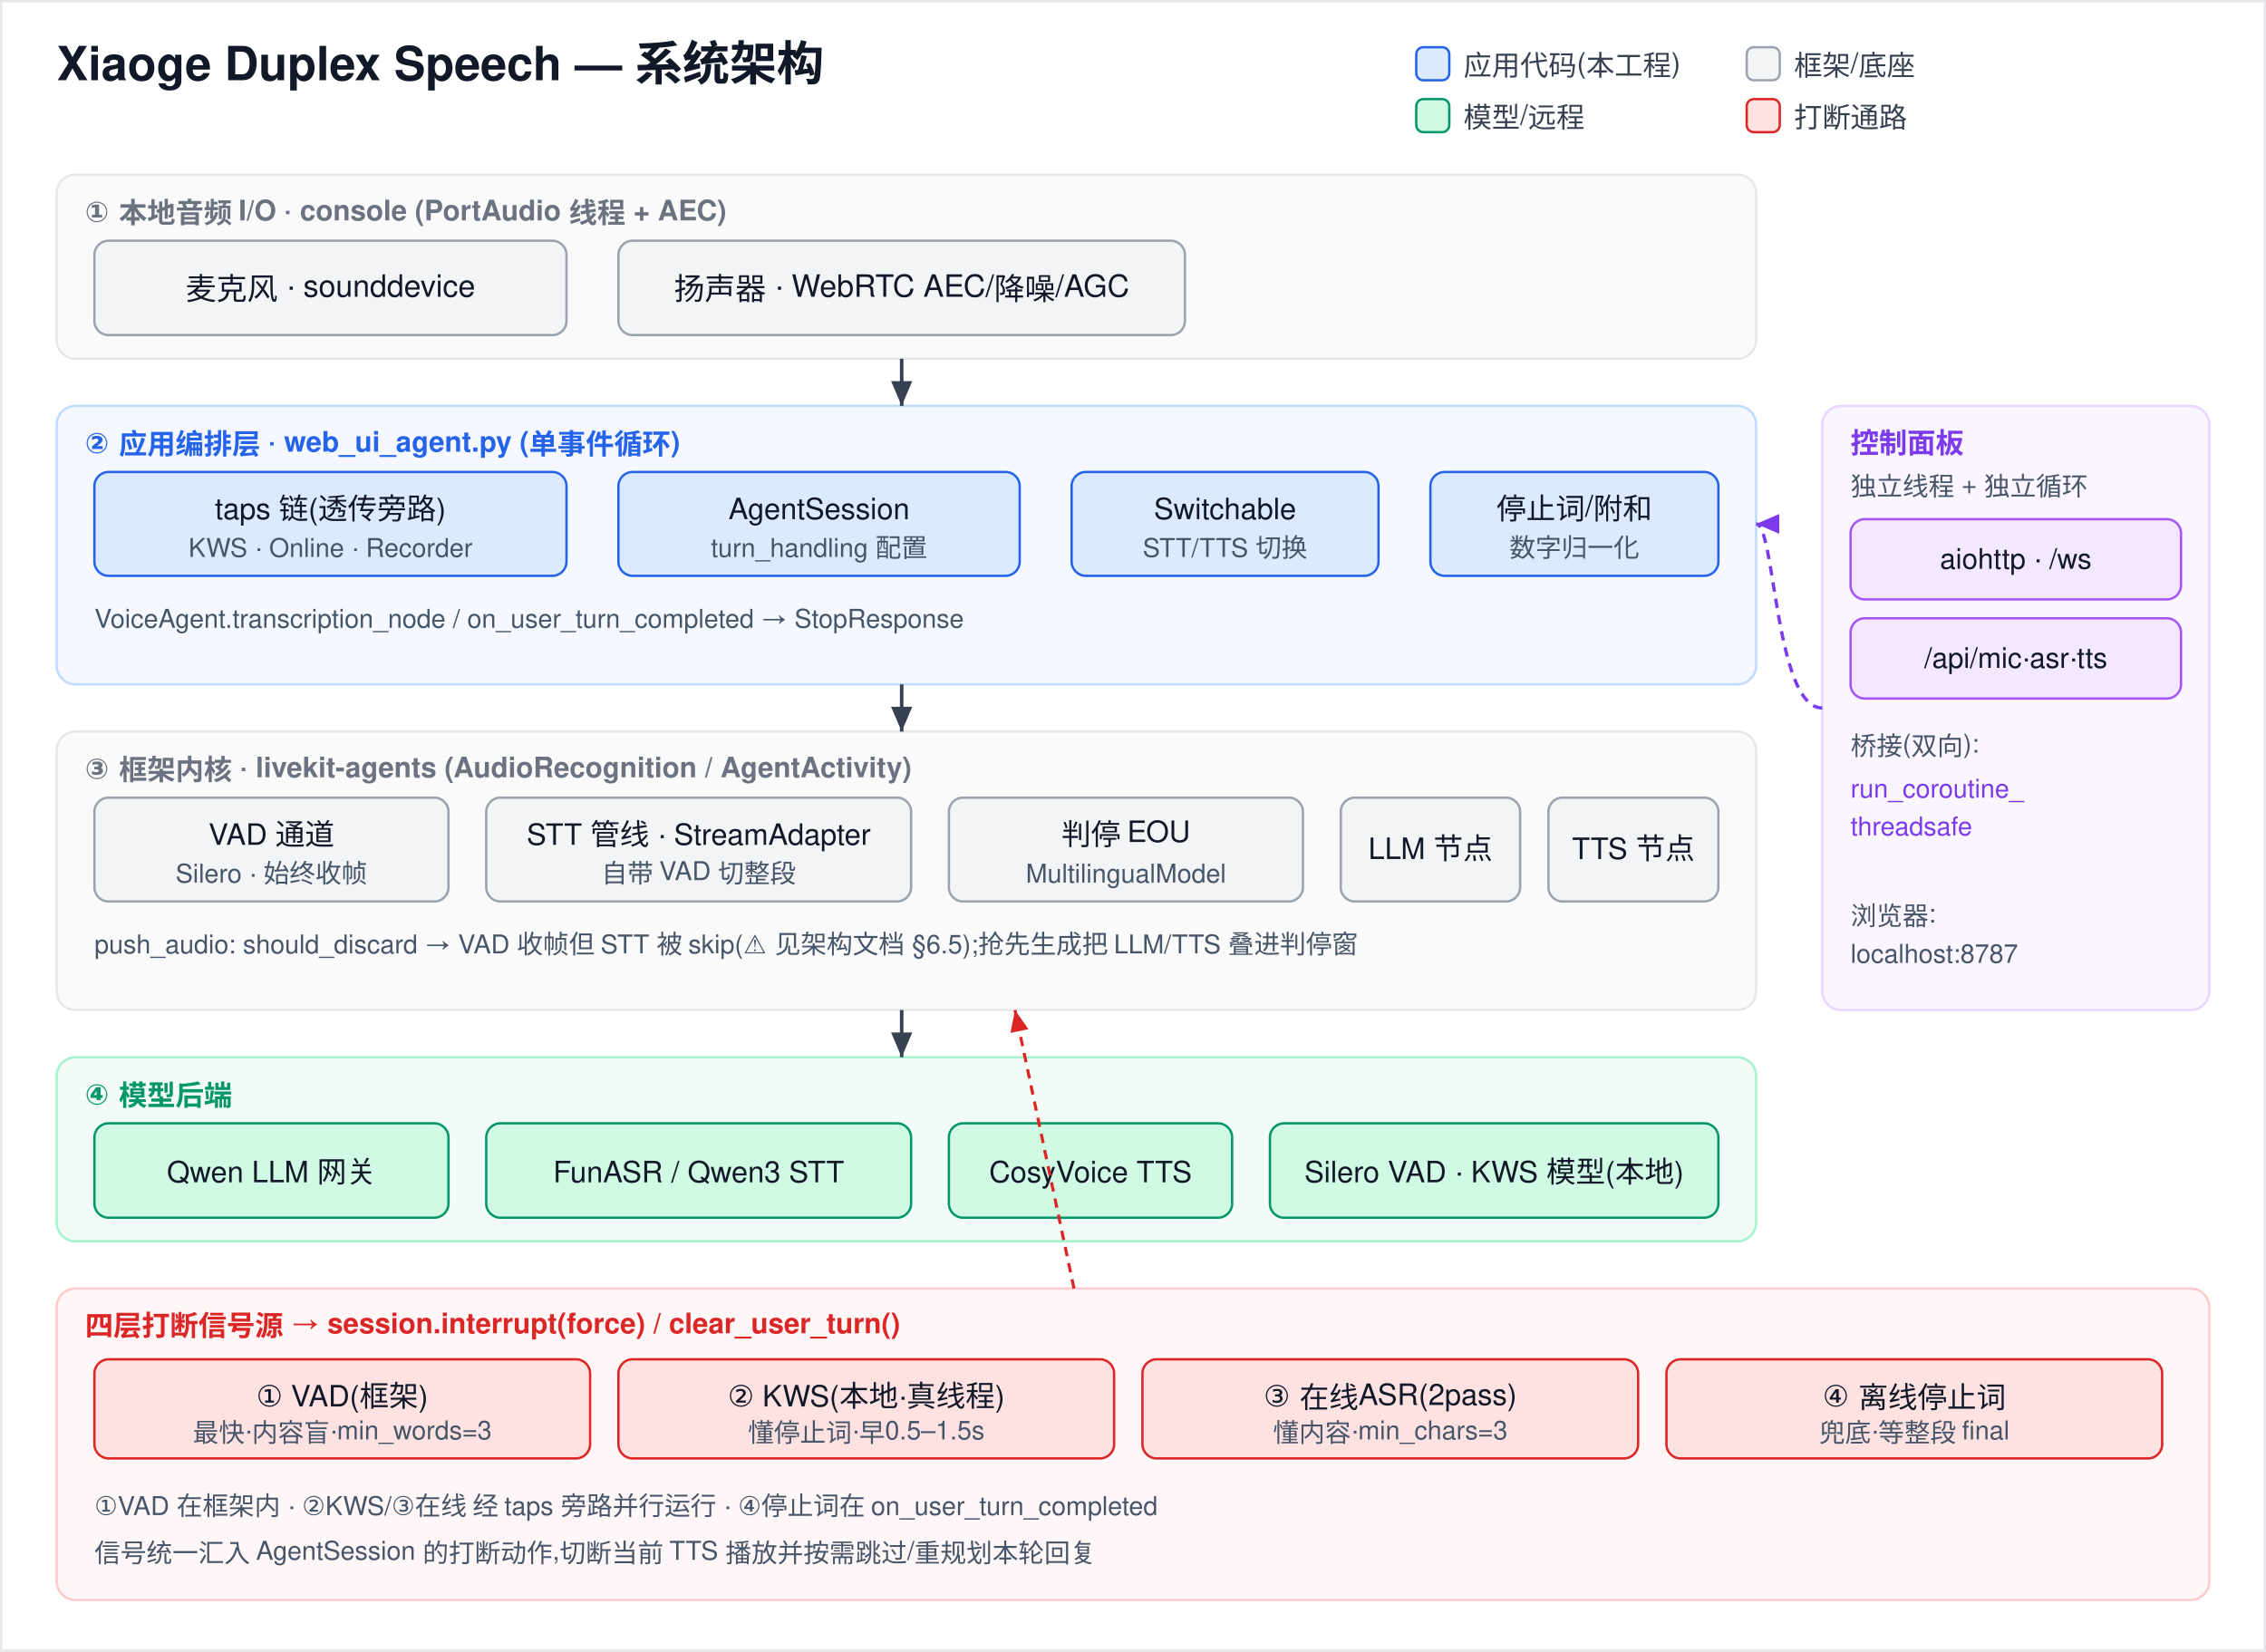
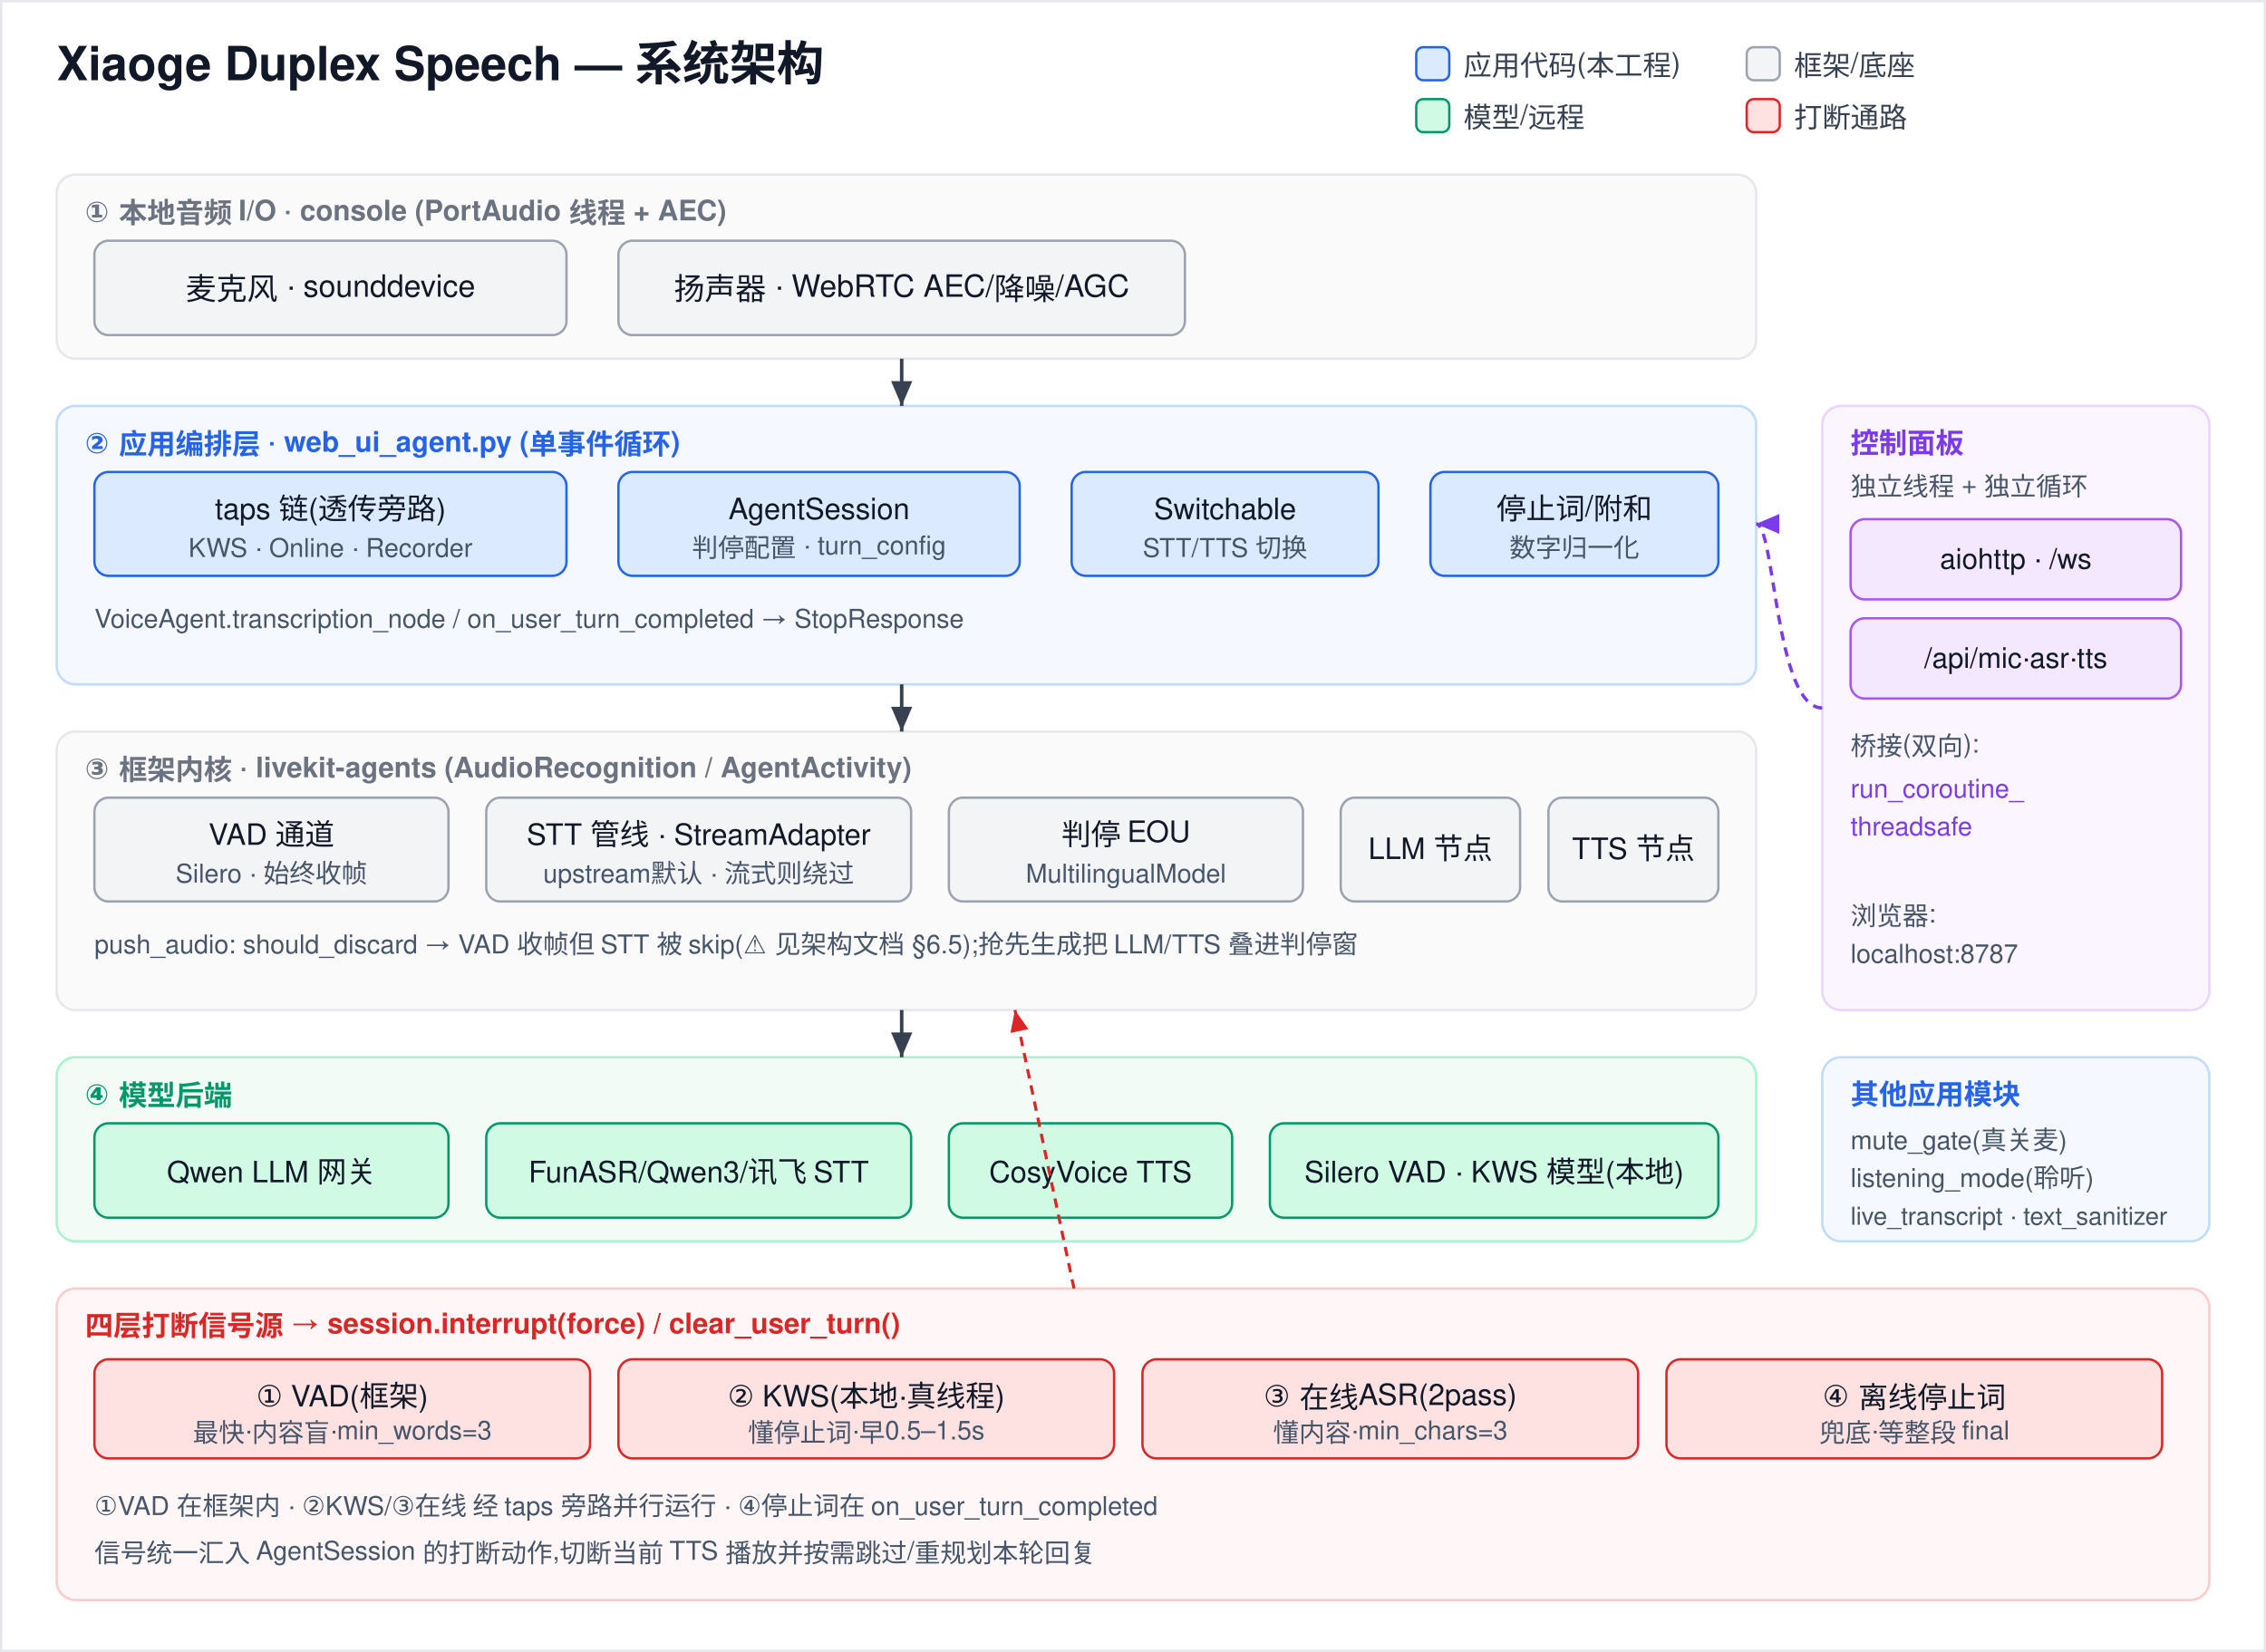
<svg xmlns="http://www.w3.org/2000/svg" viewBox="0 0 960 700" font-family="Segoe UI, Helvetica, Arial, sans-serif" role="img" aria-labelledby="t d">
  <rect x="0" y="0" width="960" height="700" fill="#ffffff" />
  <rect x="0.5" y="0.5" width="959" height="699" fill="none" stroke="#e5e7eb" />
  <defs>
    <marker id="arr" markerWidth="9" markerHeight="9" refX="7" refY="3" orient="auto">
      <path d="M0,0 L7,3 L0,6 Z" fill="#374151" />
    </marker>
    <marker id="arrR" markerWidth="9" markerHeight="9" refX="7" refY="3" orient="auto">
      <path d="M0,0 L7,3 L0,6 Z" fill="#dc2626" />
    </marker>
    <marker id="arrB" markerWidth="9" markerHeight="9" refX="7" refY="3" orient="auto">
      <path d="M0,0 L7,3 L0,6 Z" fill="#7c3aed" />
    </marker>
  </defs>
  <text x="24" y="34" font-size="20" font-weight="700" fill="#111827">Xiaoge Duplex Speech — 系统架构</text>
  <g font-size="12" fill="#374151">
    <rect x="600" y="20" width="14" height="14" rx="3" fill="#dbeafe" stroke="#2563eb" />
    <text x="620" y="32">应用代码(本工程)</text>
    <rect x="740" y="20" width="14" height="14" rx="3" fill="#f3f4f6" stroke="#9ca3af" />
    <text x="760" y="32">框架/底座</text>
    <rect x="600" y="42" width="14" height="14" rx="3" fill="#d1fae5" stroke="#059669" />
    <text x="620" y="54">模型/远程</text>
    <rect x="740" y="42" width="14" height="14" rx="3" fill="#fee2e2" stroke="#dc2626" />
    <text x="760" y="54">打断通路</text>
  </g>
  <rect x="24" y="74" width="720" height="78" rx="8" fill="#fafafa" stroke="#e5e7eb" />
  <text x="36" y="94" font-size="12" font-weight="700" fill="#6b7280">① 本地音频 I/O · console (PortAudio 线程 + AEC)</text>
  <rect x="40" y="102" width="200" height="40" rx="6" fill="#f3f4f6" stroke="#9ca3af" />
  <text x="140" y="127" font-size="13" fill="#111827" text-anchor="middle">麦克风 · sounddevice</text>
  <rect x="262" y="102" width="240" height="40" rx="6" fill="#f3f4f6" stroke="#9ca3af" />
  <text x="382" y="127" font-size="13" fill="#111827" text-anchor="middle">扬声器 · WebRTC AEC/降噪/AGC</text>
  <rect x="24" y="172" width="720" height="118" rx="8" fill="#f5f9ff" stroke="#bfdbfe" />
  <text x="36" y="192" font-size="12" font-weight="700" fill="#2563eb">② 应用编排层 · web_ui_agent.py (单事件循环)</text>
  <rect x="40" y="200" width="200" height="44" rx="6" fill="#dbeafe" stroke="#2563eb" />
  <text x="140" y="220" font-size="12.5" fill="#111827" text-anchor="middle">taps 链(透传旁路)</text>
  <text x="140" y="236" font-size="11" fill="#475569" text-anchor="middle">KWS · Online · Recorder</text>
  <rect x="262" y="200" width="170" height="44" rx="6" fill="#dbeafe" stroke="#2563eb" />
  <text x="347" y="220" font-size="12.5" fill="#111827" text-anchor="middle">AgentSession</text>
-   <text x="347" y="236" font-size="11" fill="#475569" text-anchor="middle">turn_handling 配置</text>
+   <text x="347" y="236" font-size="11" fill="#475569" text-anchor="middle">判停配置 · turn_config</text>
  <rect x="454" y="200" width="130" height="44" rx="6" fill="#dbeafe" stroke="#2563eb" />
  <text x="519" y="220" font-size="12.5" fill="#111827" text-anchor="middle">Switchable</text>
  <text x="519" y="236" font-size="11" fill="#475569" text-anchor="middle">STT/TTS 切换</text>
  <rect x="606" y="200" width="122" height="44" rx="6" fill="#dbeafe" stroke="#2563eb" />
  <text x="667" y="220" font-size="12.5" fill="#111827" text-anchor="middle">停止词/附和</text>
  <text x="667" y="236" font-size="11" fill="#475569" text-anchor="middle">数字归一化</text>
  <text x="40" y="266" font-size="11" fill="#475569">VoiceAgent.transcription_node / on_user_turn_completed → StopResponse</text>
  <rect x="24" y="310" width="720" height="118" rx="8" fill="#fafafa" stroke="#e5e7eb" />
  <text x="36" y="330" font-size="12" font-weight="700" fill="#6b7280">③ 框架内核 · livekit-agents (AudioRecognition / AgentActivity)</text>
  <rect x="40" y="338" width="150" height="44" rx="6" fill="#f3f4f6" stroke="#9ca3af" />
  <text x="115" y="358" font-size="12.5" fill="#111827" text-anchor="middle">VAD 通道</text>
  <text x="115" y="374" font-size="11" fill="#475569" text-anchor="middle">Silero · 始终收帧</text>
  <rect x="206" y="338" width="180" height="44" rx="6" fill="#f3f4f6" stroke="#9ca3af" />
  <text x="296" y="358" font-size="12.5" fill="#111827" text-anchor="middle">STT 管线 · StreamAdapter</text>
-   <text x="296" y="374" font-size="11" fill="#475569" text-anchor="middle">自带 VAD 切整段</text>
+   <text x="296" y="374" font-size="11" fill="#475569" text-anchor="middle">upstream默认 · 流式则绕过</text>
  <rect x="402" y="338" width="150" height="44" rx="6" fill="#f3f4f6" stroke="#9ca3af" />
  <text x="477" y="358" font-size="12.5" fill="#111827" text-anchor="middle">判停 EOU</text>
  <text x="477" y="374" font-size="11" fill="#475569" text-anchor="middle">MultilingualModel</text>
  <rect x="568" y="338" width="76" height="44" rx="6" fill="#f3f4f6" stroke="#9ca3af" />
  <text x="606" y="364" font-size="12.5" fill="#111827" text-anchor="middle">LLM 节点</text>
  <rect x="656" y="338" width="72" height="44" rx="6" fill="#f3f4f6" stroke="#9ca3af" />
  <text x="692" y="364" font-size="12.5" fill="#111827" text-anchor="middle">TTS 节点</text>
  <text x="40" y="404" font-size="11" fill="#475569">push_audio: should_discard → VAD 收帧但 STT 被 skip(⚠ 见架构文档 §6.5);抢先生成把 LLM/TTS 叠进判停窗</text>
  <rect x="24" y="448" width="720" height="78" rx="8" fill="#f3fbf7" stroke="#a7f3d0" />
  <text x="36" y="468" font-size="12" font-weight="700" fill="#059669">④ 模型后端</text>
  <rect x="40" y="476" width="150" height="40" rx="6" fill="#d1fae5" stroke="#059669" />
  <text x="115" y="501" font-size="12.5" fill="#111827" text-anchor="middle">Qwen LLM 网关</text>
  <rect x="206" y="476" width="180" height="40" rx="6" fill="#d1fae5" stroke="#059669" />
-   <text x="296" y="501" font-size="12.5" fill="#111827" text-anchor="middle">FunASR / Qwen3 STT</text>
+   <text x="296" y="501" font-size="12.5" fill="#111827" text-anchor="middle">FunASR/Qwen3/讯飞 STT</text>
  <rect x="402" y="476" width="120" height="40" rx="6" fill="#d1fae5" stroke="#059669" />
  <text x="462" y="501" font-size="12.5" fill="#111827" text-anchor="middle">CosyVoice TTS</text>
  <rect x="538" y="476" width="190" height="40" rx="6" fill="#d1fae5" stroke="#059669" />
  <text x="633" y="501" font-size="12.5" fill="#111827" text-anchor="middle">Silero VAD · KWS 模型(本地)</text>
  <line x1="382" y1="152" x2="382" y2="172" stroke="#374151" stroke-width="1.5" marker-end="url(#arr)" />
  <line x1="382" y1="290" x2="382" y2="310" stroke="#374151" stroke-width="1.5" marker-end="url(#arr)" />
  <line x1="382" y1="428" x2="382" y2="448" stroke="#374151" stroke-width="1.5" marker-end="url(#arr)" />
  <rect x="772" y="172" width="164" height="256" rx="8" fill="#faf5ff" stroke="#e9d5ff" />
  <text x="784" y="192" font-size="12" font-weight="700" fill="#7c3aed">控制面板</text>
  <text x="784" y="210" font-size="11" fill="#475569">独立线程 + 独立循环</text>
  <rect x="784" y="220" width="140" height="34" rx="6" fill="#f3e8ff" stroke="#a855f7" />
  <text x="854" y="241" font-size="12" fill="#111827" text-anchor="middle">aiohttp · /ws</text>
  <rect x="784" y="262" width="140" height="34" rx="6" fill="#f3e8ff" stroke="#a855f7" />
  <text x="854" y="283" font-size="12" fill="#111827" text-anchor="middle">/api/mic·asr·tts</text>
  <text x="784" y="320" font-size="11" fill="#475569">桥接(双向):</text>
  <text x="784" y="338" font-size="11" fill="#7c3aed">run_coroutine_</text>
  <text x="784" y="354" font-size="11" fill="#7c3aed">threadsafe</text>
  <text x="784" y="392" font-size="11" fill="#475569">浏览器:</text>
  <text x="784" y="408" font-size="11" fill="#475569">localhost:8787</text>
  <path d="M772,300 C752,300 752,222 744,222" fill="none" stroke="#7c3aed" stroke-width="1.4" stroke-dasharray="4 3" marker-end="url(#arrB)" />
+   <rect x="772" y="448" width="164" height="78" rx="8" fill="#f5f9ff" stroke="#bfdbfe" />
+   <text x="784" y="468" font-size="12" font-weight="700" fill="#2563eb">其他应用模块</text>
+   <text x="784" y="487" font-size="11" fill="#475569">mute_gate(真关麦)</text>
+   <text x="784" y="503" font-size="11" fill="#475569">listening_mode(聆听)</text>
+   <text x="784" y="519" font-size="10.5" fill="#475569">live_transcript · text_sanitizer</text>
  <rect x="24" y="546" width="912" height="132" rx="8" fill="#fff7f7" stroke="#fecaca" />
  <text x="36" y="566" font-size="12" font-weight="700" fill="#dc2626">四层打断信号源 → session.interrupt(force) / clear_user_turn()</text>
  <rect x="40" y="576" width="210" height="42" rx="6" fill="#fee2e2" stroke="#dc2626" />
  <text x="145" y="596" font-size="12.5" fill="#111827" text-anchor="middle">① VAD(框架)</text>
  <text x="145" y="611" font-size="11" fill="#475569" text-anchor="middle">最快·内容盲·min_words=3</text>
  <rect x="262" y="576" width="210" height="42" rx="6" fill="#fee2e2" stroke="#dc2626" />
  <text x="367" y="596" font-size="12.5" fill="#111827" text-anchor="middle">② KWS(本地·真线程)</text>
  <text x="367" y="611" font-size="11" fill="#475569" text-anchor="middle">懂停止词·早0.5–1.5s</text>
  <rect x="484" y="576" width="210" height="42" rx="6" fill="#fee2e2" stroke="#dc2626" />
  <text x="589" y="596" font-size="12.5" fill="#111827" text-anchor="middle">③ 在线ASR(2pass)</text>
  <text x="589" y="611" font-size="11" fill="#475569" text-anchor="middle">懂内容·min_chars=3</text>
  <rect x="706" y="576" width="210" height="42" rx="6" fill="#fee2e2" stroke="#dc2626" />
  <text x="811" y="596" font-size="12.5" fill="#111827" text-anchor="middle">④ 离线停止词</text>
  <text x="811" y="611" font-size="11" fill="#475569" text-anchor="middle">兜底·等整段 final</text>
  <text x="40" y="642" font-size="11" fill="#475569">①VAD 在框架内 · ②KWS/③在线 经 taps 旁路并行运行 · ④停止词在 on_user_turn_completed</text>
  <text x="40" y="662" font-size="11" fill="#475569">信号统一汇入 AgentSession 的打断动作,切断当前 TTS 播放并按需跳过/重规划本轮回复</text>
  <line x1="455" y1="546" x2="430" y2="428" stroke="#dc2626" stroke-width="1.3" stroke-dasharray="4 3" marker-end="url(#arrR)" />
</svg>
